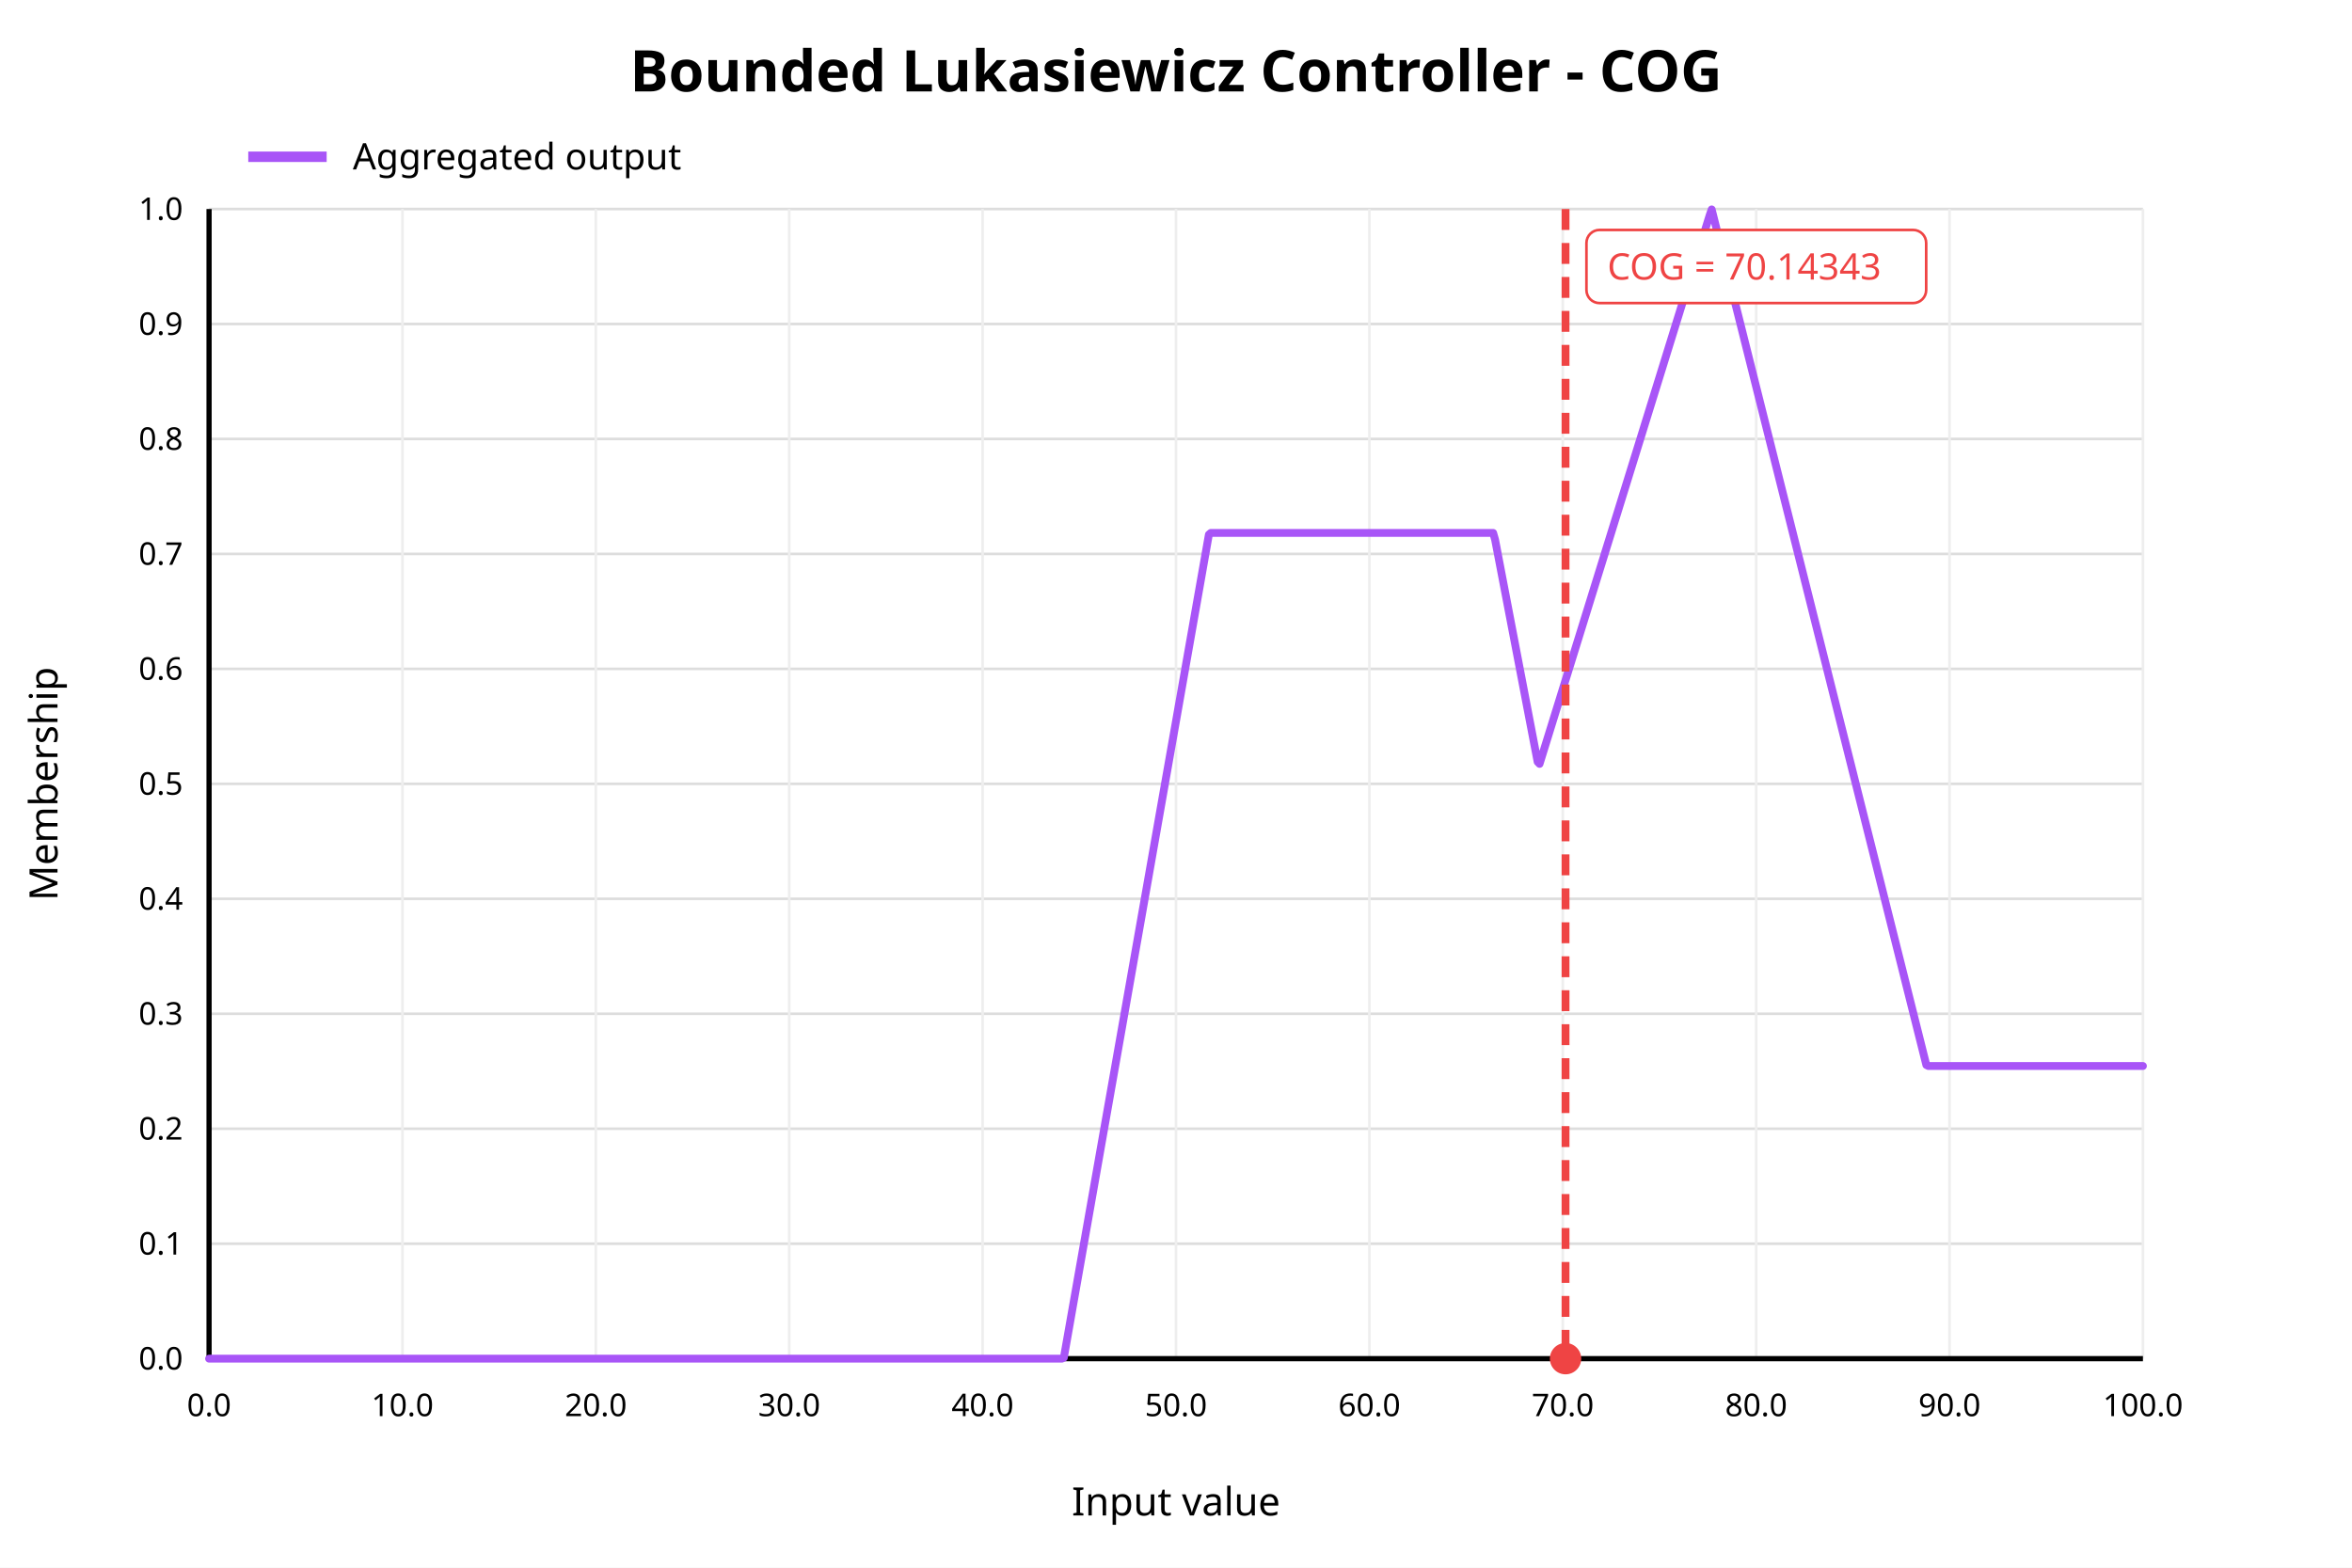
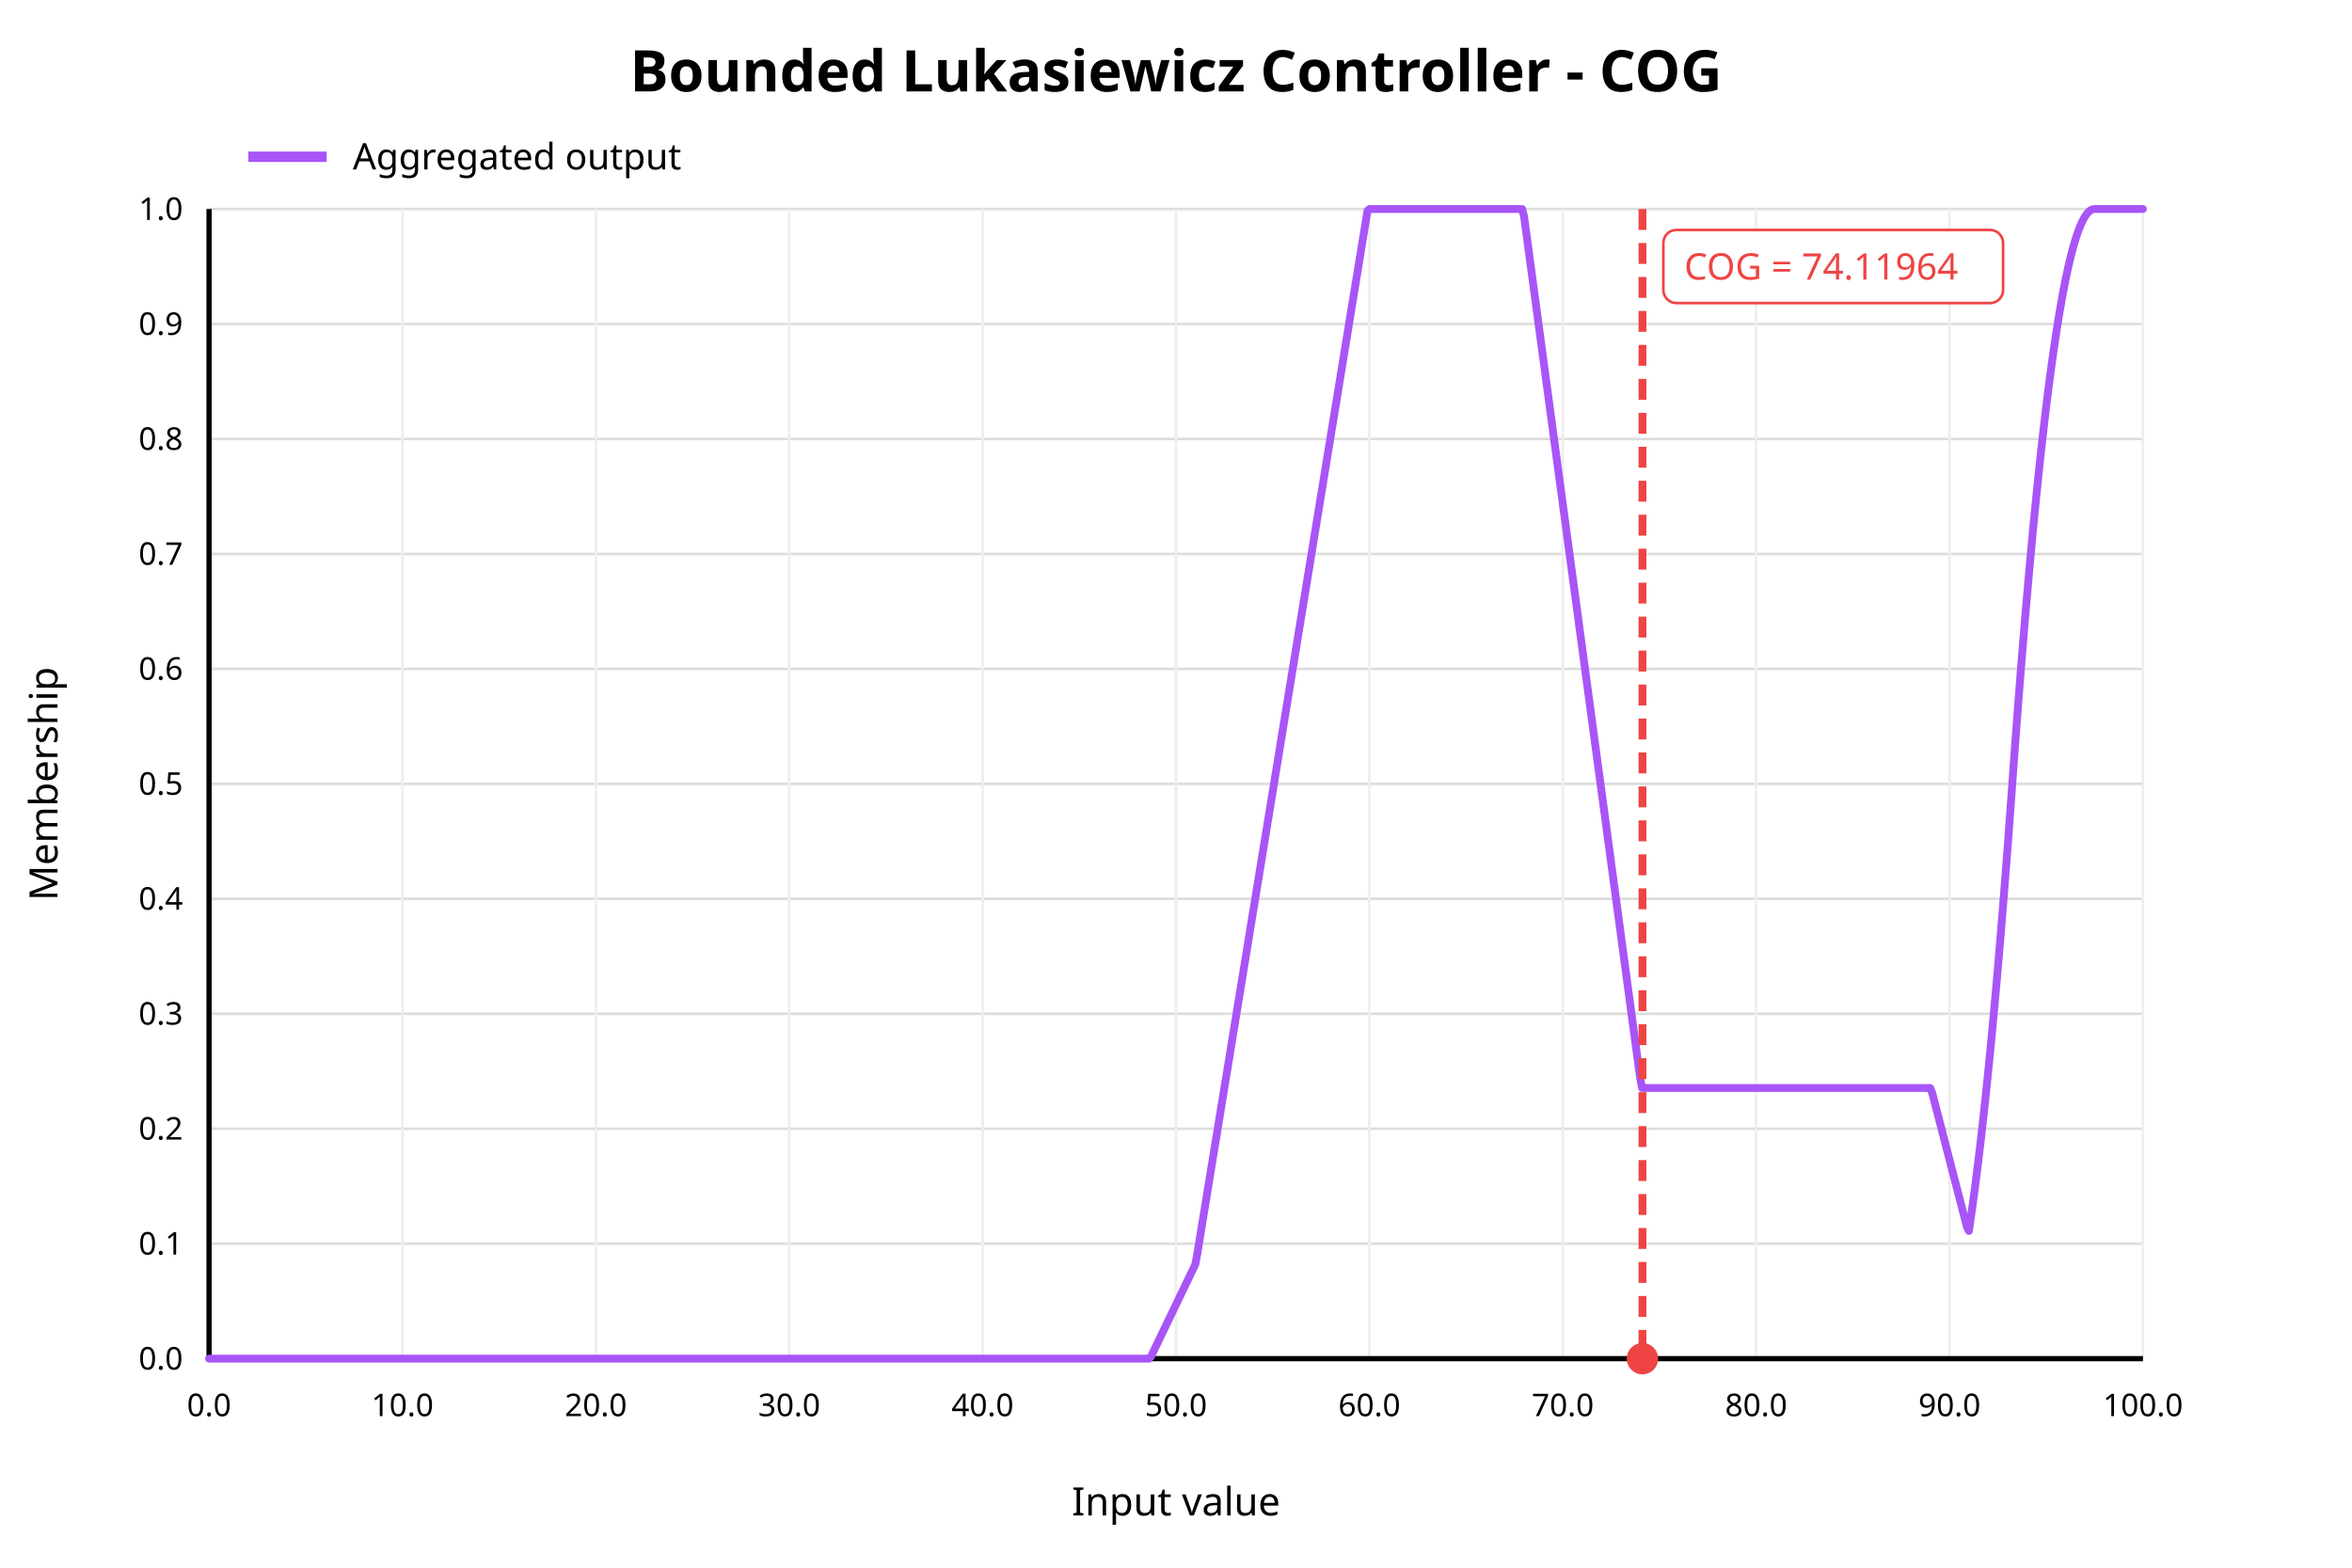
<svg xmlns="http://www.w3.org/2000/svg" width="900" height="600" viewBox="0 0 900 600">
  <rect x="0" y="0" width="900" height="600" fill="white" />
  <text x="450" y="35" text-anchor="middle" font-family="sans-serif" font-size="22" font-weight="bold" fill="black">Bounded Lukasiewicz Controller - COG</text>
  <line x1="80" y1="520.00" x2="820" y2="520.00" stroke="#dddddd" stroke-width="1" />
  <text x="70" y="520.00" text-anchor="end" dominant-baseline="middle" font-family="sans-serif" font-size="12" fill="black">0.0</text>
  <line x1="80" y1="476.00" x2="820" y2="476.00" stroke="#dddddd" stroke-width="1" />
  <text x="70" y="476.00" text-anchor="end" dominant-baseline="middle" font-family="sans-serif" font-size="12" fill="black">0.1</text>
  <line x1="80" y1="432.00" x2="820" y2="432.00" stroke="#dddddd" stroke-width="1" />
  <text x="70" y="432.00" text-anchor="end" dominant-baseline="middle" font-family="sans-serif" font-size="12" fill="black">0.2</text>
  <line x1="80" y1="388.00" x2="820" y2="388.00" stroke="#dddddd" stroke-width="1" />
  <text x="70" y="388.00" text-anchor="end" dominant-baseline="middle" font-family="sans-serif" font-size="12" fill="black">0.3</text>
  <line x1="80" y1="344.00" x2="820" y2="344.00" stroke="#dddddd" stroke-width="1" />
  <text x="70" y="344.00" text-anchor="end" dominant-baseline="middle" font-family="sans-serif" font-size="12" fill="black">0.4</text>
  <line x1="80" y1="300.00" x2="820" y2="300.00" stroke="#dddddd" stroke-width="1" />
  <text x="70" y="300.00" text-anchor="end" dominant-baseline="middle" font-family="sans-serif" font-size="12" fill="black">0.5</text>
  <line x1="80" y1="256.00" x2="820" y2="256.00" stroke="#dddddd" stroke-width="1" />
  <text x="70" y="256.00" text-anchor="end" dominant-baseline="middle" font-family="sans-serif" font-size="12" fill="black">0.6</text>
  <line x1="80" y1="212.00" x2="820" y2="212.00" stroke="#dddddd" stroke-width="1" />
  <text x="70" y="212.00" text-anchor="end" dominant-baseline="middle" font-family="sans-serif" font-size="12" fill="black">0.7</text>
  <line x1="80" y1="168.00" x2="820" y2="168.00" stroke="#dddddd" stroke-width="1" />
  <text x="70" y="168.00" text-anchor="end" dominant-baseline="middle" font-family="sans-serif" font-size="12" fill="black">0.8</text>
  <line x1="80" y1="124.00" x2="820" y2="124.00" stroke="#dddddd" stroke-width="1" />
  <text x="70" y="124.00" text-anchor="end" dominant-baseline="middle" font-family="sans-serif" font-size="12" fill="black">0.9</text>
  <line x1="80" y1="80.00" x2="820" y2="80.00" stroke="#dddddd" stroke-width="1" />
  <text x="70" y="80.00" text-anchor="end" dominant-baseline="middle" font-family="sans-serif" font-size="12" fill="black">1.0</text>
  <line x1="80.00" y1="80" x2="80.00" y2="520" stroke="#eeeeee" stroke-width="1" />
  <text x="80.00" y="542" text-anchor="middle" font-family="sans-serif" font-size="12" fill="black">0.0</text>
  <line x1="154.00" y1="80" x2="154.00" y2="520" stroke="#eeeeee" stroke-width="1" />
  <text x="154.00" y="542" text-anchor="middle" font-family="sans-serif" font-size="12" fill="black">10.0</text>
  <line x1="228.00" y1="80" x2="228.00" y2="520" stroke="#eeeeee" stroke-width="1" />
  <text x="228.00" y="542" text-anchor="middle" font-family="sans-serif" font-size="12" fill="black">20.0</text>
  <line x1="302.00" y1="80" x2="302.00" y2="520" stroke="#eeeeee" stroke-width="1" />
  <text x="302.00" y="542" text-anchor="middle" font-family="sans-serif" font-size="12" fill="black">30.0</text>
  <line x1="376.00" y1="80" x2="376.00" y2="520" stroke="#eeeeee" stroke-width="1" />
  <text x="376.00" y="542" text-anchor="middle" font-family="sans-serif" font-size="12" fill="black">40.0</text>
  <line x1="450.00" y1="80" x2="450.00" y2="520" stroke="#eeeeee" stroke-width="1" />
  <text x="450.00" y="542" text-anchor="middle" font-family="sans-serif" font-size="12" fill="black">50.0</text>
  <line x1="524.00" y1="80" x2="524.00" y2="520" stroke="#eeeeee" stroke-width="1" />
  <text x="524.00" y="542" text-anchor="middle" font-family="sans-serif" font-size="12" fill="black">60.0</text>
  <line x1="598.00" y1="80" x2="598.00" y2="520" stroke="#eeeeee" stroke-width="1" />
  <text x="598.00" y="542" text-anchor="middle" font-family="sans-serif" font-size="12" fill="black">70.0</text>
  <line x1="672.00" y1="80" x2="672.00" y2="520" stroke="#eeeeee" stroke-width="1" />
  <text x="672.00" y="542" text-anchor="middle" font-family="sans-serif" font-size="12" fill="black">80.0</text>
  <line x1="746.00" y1="80" x2="746.00" y2="520" stroke="#eeeeee" stroke-width="1" />
  <text x="746.00" y="542" text-anchor="middle" font-family="sans-serif" font-size="12" fill="black">90.0</text>
  <line x1="820.00" y1="80" x2="820.00" y2="520" stroke="#eeeeee" stroke-width="1" />
  <text x="820.00" y="542" text-anchor="middle" font-family="sans-serif" font-size="12" fill="black">100.0</text>
  <line x1="80" y1="520" x2="820" y2="520" stroke="black" stroke-width="2" />
  <line x1="80" y1="80" x2="80" y2="520" stroke="black" stroke-width="2" />
  <text x="450" y="580" text-anchor="middle" font-family="sans-serif" font-size="15" fill="black">Input value</text>
  <text x="22" y="300" text-anchor="middle" font-family="sans-serif" font-size="15" fill="black" transform="rotate(-90 22 300)">Membership</text>
-   <polyline fill="none" stroke="#a855f7" stroke-width="3" stroke-linejoin="round" stroke-linecap="round" points="80.00,520.00 80.74,520.00 81.48,520.00 82.22,520.00 82.96,520.00 83.70,520.00 84.44,520.00 85.18,520.00 85.92,520.00 86.66,520.00 87.40,520.00 88.14,520.00 88.88,520.00 89.62,520.00 90.36,520.00 91.10,520.00 91.84,520.00 92.58,520.00 93.32,520.00 94.06,520.00 94.80,520.00 95.54,520.00 96.28,520.00 97.02,520.00 97.76,520.00 98.50,520.00 99.24,520.00 99.98,520.00 100.72,520.00 101.46,520.00 102.20,520.00 102.94,520.00 103.68,520.00 104.42,520.00 105.16,520.00 105.90,520.00 106.64,520.00 107.38,520.00 108.12,520.00 108.86,520.00 109.60,520.00 110.34,520.00 111.08,520.00 111.82,520.00 112.56,520.00 113.30,520.00 114.04,520.00 114.78,520.00 115.52,520.00 116.26,520.00 117.00,520.00 117.74,520.00 118.48,520.00 119.22,520.00 119.96,520.00 120.70,520.00 121.44,520.00 122.18,520.00 122.92,520.00 123.66,520.00 124.40,520.00 125.14,520.00 125.88,520.00 126.62,520.00 127.36,520.00 128.10,520.00 128.84,520.00 129.58,520.00 130.32,520.00 131.06,520.00 131.80,520.00 132.54,520.00 133.28,520.00 134.02,520.00 134.76,520.00 135.50,520.00 136.24,520.00 136.98,520.00 137.72,520.00 138.46,520.00 139.20,520.00 139.94,520.00 140.68,520.00 141.42,520.00 142.16,520.00 142.90,520.00 143.64,520.00 144.38,520.00 145.12,520.00 145.86,520.00 146.60,520.00 147.34,520.00 148.08,520.00 148.82,520.00 149.56,520.00 150.30,520.00 151.04,520.00 151.78,520.00 152.52,520.00 153.26,520.00 154.00,520.00 154.74,520.00 155.48,520.00 156.22,520.00 156.96,520.00 157.70,520.00 158.44,520.00 159.18,520.00 159.92,520.00 160.66,520.00 161.40,520.00 162.14,520.00 162.88,520.00 163.62,520.00 164.36,520.00 165.10,520.00 165.84,520.00 166.58,520.00 167.32,520.00 168.06,520.00 168.80,520.00 169.54,520.00 170.28,520.00 171.02,520.00 171.76,520.00 172.50,520.00 173.24,520.00 173.98,520.00 174.72,520.00 175.46,520.00 176.20,520.00 176.94,520.00 177.68,520.00 178.42,520.00 179.16,520.00 179.90,520.00 180.64,520.00 181.38,520.00 182.12,520.00 182.86,520.00 183.60,520.00 184.34,520.00 185.08,520.00 185.82,520.00 186.56,520.00 187.30,520.00 188.04,520.00 188.78,520.00 189.52,520.00 190.26,520.00 191.00,520.00 191.74,520.00 192.48,520.00 193.22,520.00 193.96,520.00 194.70,520.00 195.44,520.00 196.18,520.00 196.92,520.00 197.66,520.00 198.40,520.00 199.14,520.00 199.88,520.00 200.62,520.00 201.36,520.00 202.10,520.00 202.84,520.00 203.58,520.00 204.32,520.00 205.06,520.00 205.80,520.00 206.54,520.00 207.28,520.00 208.02,520.00 208.76,520.00 209.50,520.00 210.24,520.00 210.98,520.00 211.72,520.00 212.46,520.00 213.20,520.00 213.94,520.00 214.68,520.00 215.42,520.00 216.16,520.00 216.90,520.00 217.64,520.00 218.38,520.00 219.12,520.00 219.86,520.00 220.60,520.00 221.34,520.00 222.08,520.00 222.82,520.00 223.56,520.00 224.30,520.00 225.04,520.00 225.78,520.00 226.52,520.00 227.26,520.00 228.00,520.00 228.74,520.00 229.48,520.00 230.22,520.00 230.96,520.00 231.70,520.00 232.44,520.00 233.18,520.00 233.92,520.00 234.66,520.00 235.40,520.00 236.14,520.00 236.88,520.00 237.62,520.00 238.36,520.00 239.10,520.00 239.84,520.00 240.58,520.00 241.32,520.00 242.06,520.00 242.80,520.00 243.54,520.00 244.28,520.00 245.02,520.00 245.76,520.00 246.50,520.00 247.24,520.00 247.98,520.00 248.72,520.00 249.46,520.00 250.20,520.00 250.94,520.00 251.68,520.00 252.42,520.00 253.16,520.00 253.90,520.00 254.64,520.00 255.38,520.00 256.12,520.00 256.86,520.00 257.60,520.00 258.34,520.00 259.08,520.00 259.82,520.00 260.56,520.00 261.30,520.00 262.04,520.00 262.78,520.00 263.52,520.00 264.26,520.00 265.00,520.00 265.74,520.00 266.48,520.00 267.22,520.00 267.96,520.00 268.70,520.00 269.44,520.00 270.18,520.00 270.92,520.00 271.66,520.00 272.40,520.00 273.14,520.00 273.88,520.00 274.62,520.00 275.36,520.00 276.10,520.00 276.84,520.00 277.58,520.00 278.32,520.00 279.06,520.00 279.80,520.00 280.54,520.00 281.28,520.00 282.02,520.00 282.76,520.00 283.50,520.00 284.24,520.00 284.98,520.00 285.72,520.00 286.46,520.00 287.20,520.00 287.94,520.00 288.68,520.00 289.42,520.00 290.16,520.00 290.90,520.00 291.64,520.00 292.38,520.00 293.12,520.00 293.86,520.00 294.60,520.00 295.34,520.00 296.08,520.00 296.82,520.00 297.56,520.00 298.30,520.00 299.04,520.00 299.78,520.00 300.52,520.00 301.26,520.00 302.00,520.00 302.74,520.00 303.48,520.00 304.22,520.00 304.96,520.00 305.70,520.00 306.44,520.00 307.18,520.00 307.92,520.00 308.66,520.00 309.40,520.00 310.14,520.00 310.88,520.00 311.62,520.00 312.36,520.00 313.10,520.00 313.84,520.00 314.58,520.00 315.32,520.00 316.06,520.00 316.80,520.00 317.54,520.00 318.28,520.00 319.02,520.00 319.76,520.00 320.50,520.00 321.24,520.00 321.98,520.00 322.72,520.00 323.46,520.00 324.20,520.00 324.94,520.00 325.68,520.00 326.42,520.00 327.16,520.00 327.90,520.00 328.64,520.00 329.38,520.00 330.12,520.00 330.86,520.00 331.60,520.00 332.34,520.00 333.08,520.00 333.82,520.00 334.56,520.00 335.30,520.00 336.04,520.00 336.78,520.00 337.52,520.00 338.26,520.00 339.00,520.00 339.74,520.00 340.48,520.00 341.22,520.00 341.96,520.00 342.70,520.00 343.44,520.00 344.18,520.00 344.92,520.00 345.66,520.00 346.40,520.00 347.14,520.00 347.88,520.00 348.62,520.00 349.36,520.00 350.10,520.00 350.84,520.00 351.58,520.00 352.32,520.00 353.06,520.00 353.80,520.00 354.54,520.00 355.28,520.00 356.02,520.00 356.76,520.00 357.50,520.00 358.24,520.00 358.98,520.00 359.72,520.00 360.46,520.00 361.20,520.00 361.94,520.00 362.68,520.00 363.42,520.00 364.16,520.00 364.90,520.00 365.64,520.00 366.38,520.00 367.12,520.00 367.86,520.00 368.60,520.00 369.34,520.00 370.08,520.00 370.82,520.00 371.56,520.00 372.30,520.00 373.04,520.00 373.78,520.00 374.52,520.00 375.26,520.00 376.00,520.00 376.74,520.00 377.48,520.00 378.22,520.00 378.96,520.00 379.70,520.00 380.44,520.00 381.18,520.00 381.92,520.00 382.66,520.00 383.40,520.00 384.14,520.00 384.88,520.00 385.62,520.00 386.36,520.00 387.10,520.00 387.84,520.00 388.58,520.00 389.32,520.00 390.06,520.00 390.80,520.00 391.54,520.00 392.28,520.00 393.02,520.00 393.76,520.00 394.50,520.00 395.24,520.00 395.98,520.00 396.72,520.00 397.46,520.00 398.20,520.00 398.94,520.00 399.68,520.00 400.42,520.00 401.16,520.00 401.90,520.00 402.64,520.00 403.38,520.00 404.12,520.00 404.86,520.00 405.60,520.00 406.34,520.00 407.08,519.64 407.82,515.43 408.56,511.23 409.30,507.03 410.04,502.83 410.78,498.63 411.52,494.43 412.26,490.23 413.00,486.03 413.74,481.83 414.48,477.63 415.22,473.43 415.96,469.23 416.70,465.03 417.44,460.83 418.18,456.63 418.92,452.42 419.66,448.22 420.40,444.02 421.14,439.82 421.88,435.62 422.62,431.42 423.36,427.22 424.10,423.02 424.84,418.82 425.58,414.62 426.32,410.42 427.06,406.22 427.80,402.02 428.54,397.82 429.28,393.62 430.02,389.41 430.76,385.21 431.50,381.01 432.24,376.81 432.98,372.61 433.72,368.41 434.46,364.21 435.20,360.01 435.94,355.81 436.68,351.61 437.42,347.41 438.16,343.21 438.90,339.01 439.64,334.81 440.38,330.61 441.12,326.40 441.86,322.20 442.60,318.00 443.34,313.80 444.08,309.60 444.82,305.40 445.56,301.20 446.30,297.00 447.04,292.80 447.78,288.60 448.52,284.40 449.26,280.20 450.00,276.00 450.74,271.80 451.48,267.60 452.22,263.40 452.96,259.19 453.70,254.99 454.44,250.79 455.18,246.59 455.92,242.39 456.66,238.19 457.40,233.99 458.14,229.79 458.88,225.59 459.62,221.39 460.36,217.19 461.10,212.99 461.84,208.79 462.58,204.59 463.32,203.96 464.06,203.96 464.80,203.96 465.54,203.96 466.28,203.96 467.02,203.96 467.76,203.96 468.50,203.96 469.24,203.96 469.98,203.96 470.72,203.96 471.46,203.96 472.20,203.96 472.94,203.96 473.68,203.96 474.42,203.96 475.16,203.96 475.90,203.96 476.64,203.96 477.38,203.96 478.12,203.96 478.86,203.96 479.60,203.96 480.34,203.96 481.08,203.96 481.82,203.96 482.56,203.96 483.30,203.96 484.04,203.96 484.78,203.96 485.52,203.96 486.26,203.96 487.00,203.96 487.74,203.96 488.48,203.96 489.22,203.96 489.96,203.96 490.70,203.96 491.44,203.96 492.18,203.96 492.92,203.96 493.66,203.96 494.40,203.96 495.14,203.96 495.88,203.96 496.62,203.96 497.36,203.96 498.10,203.96 498.84,203.96 499.58,203.96 500.32,203.96 501.06,203.96 501.80,203.96 502.54,203.96 503.28,203.96 504.02,203.96 504.76,203.96 505.50,203.96 506.24,203.96 506.98,203.96 507.72,203.96 508.46,203.96 509.20,203.96 509.94,203.96 510.68,203.96 511.42,203.96 512.16,203.96 512.90,203.96 513.64,203.96 514.38,203.96 515.12,203.96 515.86,203.96 516.60,203.96 517.34,203.96 518.08,203.96 518.82,203.96 519.56,203.96 520.30,203.96 521.04,203.96 521.78,203.96 522.52,203.96 523.26,203.96 524.00,203.96 524.74,203.96 525.48,203.96 526.22,203.96 526.96,203.96 527.70,203.96 528.44,203.96 529.18,203.96 529.92,203.96 530.66,203.96 531.40,203.96 532.14,203.96 532.88,203.96 533.62,203.96 534.36,203.96 535.10,203.96 535.84,203.96 536.58,203.96 537.32,203.96 538.06,203.96 538.80,203.96 539.54,203.96 540.28,203.96 541.02,203.96 541.76,203.96 542.50,203.96 543.24,203.96 543.98,203.96 544.72,203.96 545.46,203.96 546.20,203.96 546.94,203.96 547.68,203.96 548.42,203.96 549.16,203.96 549.90,203.96 550.64,203.96 551.38,203.96 552.12,203.96 552.86,203.96 553.60,203.96 554.34,203.96 555.08,203.96 555.82,203.96 556.56,203.96 557.30,203.96 558.04,203.96 558.78,203.96 559.52,203.96 560.26,203.96 561.00,203.96 561.74,203.96 562.48,203.96 563.22,203.96 563.96,203.96 564.70,203.96 565.44,203.96 566.18,203.96 566.92,203.96 567.66,203.96 568.40,203.96 569.14,203.96 569.88,203.96 570.62,203.96 571.36,203.96 572.10,206.55 572.84,210.41 573.58,214.28 574.32,218.14 575.06,222.01 575.80,225.88 576.54,229.74 577.28,233.61 578.02,237.47 578.76,241.34 579.50,245.20 580.24,249.07 580.98,252.93 581.72,256.80 582.46,260.66 583.20,264.53 583.94,268.40 584.68,272.26 585.42,276.13 586.16,279.99 586.90,283.86 587.64,287.72 588.38,291.59 589.12,292.36 589.86,289.98 590.60,287.59 591.34,285.20 592.08,282.81 592.82,280.43 593.56,278.04 594.30,275.65 595.04,273.26 595.78,270.88 596.52,268.49 597.26,266.10 598.00,263.71 598.74,261.33 599.48,258.94 600.22,256.55 600.96,254.17 601.70,251.78 602.44,249.39 603.18,247.00 603.92,244.62 604.66,242.23 605.40,239.84 606.14,237.45 606.88,235.07 607.62,232.68 608.36,230.29 609.10,227.90 609.84,225.52 610.58,223.13 611.32,220.74 612.06,218.35 612.80,215.97 613.54,213.58 614.28,211.19 615.02,208.80 615.76,206.42 616.50,204.03 617.24,201.64 617.98,199.25 618.72,196.87 619.46,194.48 620.20,192.09 620.94,189.70 621.68,187.32 622.42,184.93 623.16,182.54 623.90,180.15 624.64,177.77 625.38,175.38 626.12,172.99 626.86,170.60 627.60,168.22 628.34,165.83 629.08,163.44 629.82,161.05 630.56,158.67 631.30,156.28 632.04,153.89 632.78,151.50 633.52,149.12 634.26,146.73 635.00,144.34 635.74,141.95 636.48,139.57 637.22,137.18 637.96,134.79 638.70,132.40 639.44,130.02 640.18,127.63 640.92,125.24 641.66,122.85 642.40,120.47 643.14,118.08 643.88,115.69 644.62,113.30 645.36,110.92 646.10,108.53 646.84,106.14 647.58,103.75 648.32,101.37 649.06,98.98 649.80,96.59 650.54,94.20 651.28,91.82 652.02,89.43 652.76,87.04 653.50,84.65 654.24,82.27 654.98,80.15 655.72,83.10 656.46,86.05 657.20,89.00 657.94,91.95 658.68,94.90 659.42,97.85 660.16,100.80 660.90,103.75 661.64,106.70 662.38,109.65 663.12,112.60 663.86,115.55 664.60,118.50 665.34,121.45 666.08,124.40 666.82,127.35 667.56,130.30 668.30,133.25 669.04,136.20 669.78,139.15 670.52,142.10 671.26,145.05 672.00,148.00 672.74,150.95 673.48,153.90 674.22,156.85 674.96,159.80 675.70,162.75 676.44,165.70 677.18,168.65 677.92,171.60 678.66,174.55 679.40,177.50 680.14,180.45 680.88,183.41 681.62,186.36 682.36,189.31 683.10,192.26 683.84,195.21 684.58,198.16 685.32,201.11 686.06,204.06 686.80,207.01 687.54,209.96 688.28,212.91 689.02,215.86 689.76,218.81 690.50,221.76 691.24,224.71 691.98,227.66 692.72,230.61 693.46,233.56 694.20,236.51 694.94,239.46 695.68,242.41 696.42,245.36 697.16,248.31 697.90,251.26 698.64,254.21 699.38,257.16 700.12,260.11 700.86,263.06 701.60,266.01 702.34,268.96 703.08,271.91 703.82,274.86 704.56,277.81 705.30,280.76 706.04,283.71 706.78,286.66 707.52,289.61 708.26,292.56 709.00,295.51 709.74,298.46 710.48,301.41 711.22,304.36 711.96,307.31 712.70,310.26 713.44,313.21 714.18,316.16 714.92,319.11 715.66,322.06 716.40,325.01 717.14,327.96 717.88,330.91 718.62,333.86 719.36,336.81 720.10,339.76 720.84,342.71 721.58,345.67 722.32,348.62 723.06,351.57 723.80,354.52 724.54,357.47 725.28,360.42 726.02,363.37 726.76,366.32 727.50,369.27 728.24,372.22 728.98,375.17 729.72,378.12 730.46,381.07 731.20,384.02 731.94,386.97 732.68,389.92 733.42,392.87 734.16,395.82 734.90,398.77 735.64,401.72 736.38,404.67 737.12,407.62 737.86,407.99 738.60,407.99 739.34,407.99 740.08,407.99 740.82,407.99 741.56,407.99 742.30,407.99 743.04,407.99 743.78,407.99 744.52,407.99 745.26,407.99 746.00,407.99 746.74,407.99 747.48,407.99 748.22,407.99 748.96,407.99 749.70,407.99 750.44,407.99 751.18,407.99 751.92,407.99 752.66,407.99 753.40,407.99 754.14,407.99 754.88,407.99 755.62,407.99 756.36,407.99 757.10,407.99 757.84,407.99 758.58,407.99 759.32,407.99 760.06,407.99 760.80,407.99 761.54,407.99 762.28,407.99 763.02,407.99 763.76,407.99 764.50,407.99 765.24,407.99 765.98,407.99 766.72,407.99 767.46,407.99 768.20,407.99 768.94,407.99 769.68,407.99 770.42,407.99 771.16,407.99 771.90,407.99 772.64,407.99 773.38,407.99 774.12,407.99 774.86,407.99 775.60,407.99 776.34,407.99 777.08,407.99 777.82,407.99 778.56,407.99 779.30,407.99 780.04,407.99 780.78,407.99 781.52,407.99 782.26,407.99 783.00,407.99 783.74,407.99 784.48,407.99 785.22,407.99 785.96,407.99 786.70,407.99 787.44,407.99 788.18,407.99 788.92,407.99 789.66,407.99 790.40,407.99 791.14,407.99 791.88,407.99 792.62,407.99 793.36,407.99 794.10,407.99 794.84,407.99 795.58,407.99 796.32,407.99 797.06,407.99 797.80,407.99 798.54,407.99 799.28,407.99 800.02,407.99 800.76,407.99 801.50,407.99 802.24,407.99 802.98,407.99 803.72,407.99 804.46,407.99 805.20,407.99 805.94,407.99 806.68,407.99 807.42,407.99 808.16,407.99 808.90,407.99 809.64,407.99 810.38,407.99 811.12,407.99 811.86,407.99 812.60,407.99 813.34,407.99 814.08,407.99 814.82,407.99 815.56,407.99 816.30,407.99 817.04,407.99 817.78,407.99 818.52,407.99 819.26,407.99 820.00,407.99" />
-   <line x1="599.06" y1="80" x2="599.06" y2="520" stroke="#ef4444" stroke-width="3" stroke-dasharray="8 5" />
-   <circle cx="599.06" cy="520" r="6" fill="#ef4444" />
-   <rect x="607.06" y="88" width="130" height="28" rx="5" fill="white" stroke="#ef4444" />
-   <text x="615.06" y="107" font-family="sans-serif" font-size="14" fill="#ef4444">COG = 70.14343</text>
+   <polyline fill="none" stroke="#a855f7" stroke-width="3" stroke-linejoin="round" stroke-linecap="round" points="80.00,520.00 80.74,520.00 81.48,520.00 82.22,520.00 82.96,520.00 83.70,520.00 84.44,520.00 85.18,520.00 85.92,520.00 86.66,520.00 87.40,520.00 88.14,520.00 88.88,520.00 89.62,520.00 90.36,520.00 91.10,520.00 91.84,520.00 92.58,520.00 93.32,520.00 94.06,520.00 94.80,520.00 95.54,520.00 96.28,520.00 97.02,520.00 97.76,520.00 98.50,520.00 99.24,520.00 99.98,520.00 100.72,520.00 101.46,520.00 102.20,520.00 102.94,520.00 103.68,520.00 104.42,520.00 105.16,520.00 105.90,520.00 106.64,520.00 107.38,520.00 108.12,520.00 108.86,520.00 109.60,520.00 110.34,520.00 111.08,520.00 111.82,520.00 112.56,520.00 113.30,520.00 114.04,520.00 114.78,520.00 115.52,520.00 116.26,520.00 117.00,520.00 117.74,520.00 118.48,520.00 119.22,520.00 119.96,520.00 120.70,520.00 121.44,520.00 122.18,520.00 122.92,520.00 123.66,520.00 124.40,520.00 125.14,520.00 125.88,520.00 126.62,520.00 127.36,520.00 128.10,520.00 128.84,520.00 129.58,520.00 130.32,520.00 131.06,520.00 131.80,520.00 132.54,520.00 133.28,520.00 134.02,520.00 134.76,520.00 135.50,520.00 136.24,520.00 136.98,520.00 137.72,520.00 138.46,520.00 139.20,520.00 139.94,520.00 140.68,520.00 141.42,520.00 142.16,520.00 142.90,520.00 143.64,520.00 144.38,520.00 145.12,520.00 145.86,520.00 146.60,520.00 147.34,520.00 148.08,520.00 148.82,520.00 149.56,520.00 150.30,520.00 151.04,520.00 151.78,520.00 152.52,520.00 153.26,520.00 154.00,520.00 154.74,520.00 155.48,520.00 156.22,520.00 156.96,520.00 157.70,520.00 158.44,520.00 159.18,520.00 159.92,520.00 160.66,520.00 161.40,520.00 162.14,520.00 162.88,520.00 163.62,520.00 164.36,520.00 165.10,520.00 165.84,520.00 166.58,520.00 167.32,520.00 168.06,520.00 168.80,520.00 169.54,520.00 170.28,520.00 171.02,520.00 171.76,520.00 172.50,520.00 173.24,520.00 173.98,520.00 174.72,520.00 175.46,520.00 176.20,520.00 176.94,520.00 177.68,520.00 178.42,520.00 179.16,520.00 179.90,520.00 180.64,520.00 181.38,520.00 182.12,520.00 182.86,520.00 183.60,520.00 184.34,520.00 185.08,520.00 185.82,520.00 186.56,520.00 187.30,520.00 188.04,520.00 188.78,520.00 189.52,520.00 190.26,520.00 191.00,520.00 191.74,520.00 192.48,520.00 193.22,520.00 193.96,520.00 194.70,520.00 195.44,520.00 196.18,520.00 196.92,520.00 197.66,520.00 198.40,520.00 199.14,520.00 199.88,520.00 200.62,520.00 201.36,520.00 202.10,520.00 202.84,520.00 203.58,520.00 204.32,520.00 205.06,520.00 205.80,520.00 206.54,520.00 207.28,520.00 208.02,520.00 208.76,520.00 209.50,520.00 210.24,520.00 210.98,520.00 211.72,520.00 212.46,520.00 213.20,520.00 213.94,520.00 214.68,520.00 215.42,520.00 216.16,520.00 216.90,520.00 217.64,520.00 218.38,520.00 219.12,520.00 219.86,520.00 220.60,520.00 221.34,520.00 222.08,520.00 222.82,520.00 223.56,520.00 224.30,520.00 225.04,520.00 225.78,520.00 226.52,520.00 227.26,520.00 228.00,520.00 228.74,520.00 229.48,520.00 230.22,520.00 230.96,520.00 231.70,520.00 232.44,520.00 233.18,520.00 233.92,520.00 234.66,520.00 235.40,520.00 236.14,520.00 236.88,520.00 237.62,520.00 238.36,520.00 239.10,520.00 239.84,520.00 240.58,520.00 241.32,520.00 242.06,520.00 242.80,520.00 243.54,520.00 244.28,520.00 245.02,520.00 245.76,520.00 246.50,520.00 247.24,520.00 247.98,520.00 248.72,520.00 249.46,520.00 250.20,520.00 250.94,520.00 251.68,520.00 252.42,520.00 253.16,520.00 253.90,520.00 254.64,520.00 255.38,520.00 256.12,520.00 256.86,520.00 257.60,520.00 258.34,520.00 259.08,520.00 259.82,520.00 260.56,520.00 261.30,520.00 262.04,520.00 262.78,520.00 263.52,520.00 264.26,520.00 265.00,520.00 265.74,520.00 266.48,520.00 267.22,520.00 267.96,520.00 268.70,520.00 269.44,520.00 270.18,520.00 270.92,520.00 271.66,520.00 272.40,520.00 273.14,520.00 273.88,520.00 274.62,520.00 275.36,520.00 276.10,520.00 276.84,520.00 277.58,520.00 278.32,520.00 279.06,520.00 279.80,520.00 280.54,520.00 281.28,520.00 282.02,520.00 282.76,520.00 283.50,520.00 284.24,520.00 284.98,520.00 285.72,520.00 286.46,520.00 287.20,520.00 287.94,520.00 288.68,520.00 289.42,520.00 290.16,520.00 290.90,520.00 291.64,520.00 292.38,520.00 293.12,520.00 293.86,520.00 294.60,520.00 295.34,520.00 296.08,520.00 296.82,520.00 297.56,520.00 298.30,520.00 299.04,520.00 299.78,520.00 300.52,520.00 301.26,520.00 302.00,520.00 302.74,520.00 303.48,520.00 304.22,520.00 304.96,520.00 305.70,520.00 306.44,520.00 307.18,520.00 307.92,520.00 308.66,520.00 309.40,520.00 310.14,520.00 310.88,520.00 311.62,520.00 312.36,520.00 313.10,520.00 313.84,520.00 314.58,520.00 315.32,520.00 316.06,520.00 316.80,520.00 317.54,520.00 318.28,520.00 319.02,520.00 319.76,520.00 320.50,520.00 321.24,520.00 321.98,520.00 322.72,520.00 323.46,520.00 324.20,520.00 324.94,520.00 325.68,520.00 326.42,520.00 327.16,520.00 327.90,520.00 328.64,520.00 329.38,520.00 330.12,520.00 330.86,520.00 331.60,520.00 332.34,520.00 333.08,520.00 333.82,520.00 334.56,520.00 335.30,520.00 336.04,520.00 336.78,520.00 337.52,520.00 338.26,520.00 339.00,520.00 339.74,520.00 340.48,520.00 341.22,520.00 341.96,520.00 342.70,520.00 343.44,520.00 344.18,520.00 344.92,520.00 345.66,520.00 346.40,520.00 347.14,520.00 347.88,520.00 348.62,520.00 349.36,520.00 350.10,520.00 350.84,520.00 351.58,520.00 352.32,520.00 353.06,520.00 353.80,520.00 354.54,520.00 355.28,520.00 356.02,520.00 356.76,520.00 357.50,520.00 358.24,520.00 358.98,520.00 359.72,520.00 360.46,520.00 361.20,520.00 361.94,520.00 362.68,520.00 363.42,520.00 364.16,520.00 364.90,520.00 365.64,520.00 366.38,520.00 367.12,520.00 367.86,520.00 368.60,520.00 369.34,520.00 370.08,520.00 370.82,520.00 371.56,520.00 372.30,520.00 373.04,520.00 373.78,520.00 374.52,520.00 375.26,520.00 376.00,520.00 376.74,520.00 377.48,520.00 378.22,520.00 378.96,520.00 379.70,520.00 380.44,520.00 381.18,520.00 381.92,520.00 382.66,520.00 383.40,520.00 384.14,520.00 384.88,520.00 385.62,520.00 386.36,520.00 387.10,520.00 387.84,520.00 388.58,520.00 389.32,520.00 390.06,520.00 390.80,520.00 391.54,520.00 392.28,520.00 393.02,520.00 393.76,520.00 394.50,520.00 395.24,520.00 395.98,520.00 396.72,520.00 397.46,520.00 398.20,520.00 398.94,520.00 399.68,520.00 400.42,520.00 401.16,520.00 401.90,520.00 402.64,520.00 403.38,520.00 404.12,520.00 404.86,520.00 405.60,520.00 406.34,520.00 407.08,520.00 407.82,520.00 408.56,520.00 409.30,520.00 410.04,520.00 410.78,520.00 411.52,520.00 412.26,520.00 413.00,520.00 413.74,520.00 414.48,520.00 415.22,520.00 415.96,520.00 416.70,520.00 417.44,520.00 418.18,520.00 418.92,520.00 419.66,520.00 420.40,520.00 421.14,520.00 421.88,520.00 422.62,520.00 423.36,520.00 424.10,520.00 424.84,520.00 425.58,520.00 426.32,520.00 427.06,520.00 427.80,520.00 428.54,520.00 429.28,520.00 430.02,520.00 430.76,520.00 431.50,520.00 432.24,520.00 432.98,520.00 433.72,520.00 434.46,520.00 435.20,520.00 435.94,520.00 436.68,520.00 437.42,520.00 438.16,520.00 438.90,520.00 439.64,520.00 440.38,519.31 441.12,517.77 441.86,516.23 442.60,514.69 443.34,513.15 444.08,511.61 444.82,510.07 445.56,508.53 446.30,507.00 447.04,505.46 447.78,503.92 448.52,502.38 449.26,500.84 450.00,499.30 450.74,497.76 451.48,496.22 452.22,494.68 452.96,493.15 453.70,491.61 454.44,490.07 455.18,488.53 455.92,486.99 456.66,485.45 457.40,483.91 458.14,479.89 458.88,475.36 459.62,470.82 460.36,466.29 461.10,461.75 461.84,457.21 462.58,452.68 463.32,448.14 464.06,443.61 464.80,439.07 465.54,434.54 466.28,430.00 467.02,425.46 467.76,420.93 468.50,416.39 469.24,411.86 469.98,407.32 470.72,402.78 471.46,398.25 472.20,393.71 472.94,389.18 473.68,384.64 474.42,380.11 475.16,375.57 475.90,371.03 476.64,366.50 477.38,361.96 478.12,357.43 478.86,352.89 479.60,348.35 480.34,343.82 481.08,339.28 481.82,334.75 482.56,330.21 483.30,325.68 484.04,321.14 484.78,316.60 485.52,312.07 486.26,307.53 487.00,303.00 487.74,298.46 488.48,293.93 489.22,289.39 489.96,284.85 490.70,280.32 491.44,275.78 492.18,271.25 492.92,266.71 493.66,262.17 494.40,257.64 495.14,253.10 495.88,248.57 496.62,244.03 497.36,239.50 498.10,234.96 498.84,230.42 499.58,225.89 500.32,221.35 501.06,216.82 501.80,212.28 502.54,207.74 503.28,203.21 504.02,198.67 504.76,194.14 505.50,189.60 506.24,185.07 506.98,180.53 507.72,175.99 508.46,171.46 509.20,166.92 509.94,162.39 510.68,157.85 511.42,153.32 512.16,148.78 512.90,144.24 513.64,139.71 514.38,135.17 515.12,130.64 515.86,126.10 516.60,121.56 517.34,117.03 518.08,112.49 518.82,107.96 519.56,103.42 520.30,98.89 521.04,94.35 521.78,89.81 522.52,85.28 523.26,80.74 524.00,80.00 524.74,80.00 525.48,80.00 526.22,80.00 526.96,80.00 527.70,80.00 528.44,80.00 529.18,80.00 529.92,80.00 530.66,80.00 531.40,80.00 532.14,80.00 532.88,80.00 533.62,80.00 534.36,80.00 535.10,80.00 535.84,80.00 536.58,80.00 537.32,80.00 538.06,80.00 538.80,80.00 539.54,80.00 540.28,80.00 541.02,80.00 541.76,80.00 542.50,80.00 543.24,80.00 543.98,80.00 544.72,80.00 545.46,80.00 546.20,80.00 546.94,80.00 547.68,80.00 548.42,80.00 549.16,80.00 549.90,80.00 550.64,80.00 551.38,80.00 552.12,80.00 552.86,80.00 553.60,80.00 554.34,80.00 555.08,80.00 555.82,80.00 556.56,80.00 557.30,80.00 558.04,80.00 558.78,80.00 559.52,80.00 560.26,80.00 561.00,80.00 561.74,80.00 562.48,80.00 563.22,80.00 563.96,80.00 564.70,80.00 565.44,80.00 566.18,80.00 566.92,80.00 567.66,80.00 568.40,80.00 569.14,80.00 569.88,80.00 570.62,80.00 571.36,80.00 572.10,80.00 572.84,80.00 573.58,80.00 574.32,80.00 575.06,80.00 575.80,80.00 576.54,80.00 577.28,80.00 578.02,80.00 578.76,80.00 579.50,80.00 580.24,80.00 580.98,80.00 581.72,80.00 582.46,80.00 583.20,82.92 583.94,88.42 584.68,93.91 585.42,99.41 586.16,104.90 586.90,110.39 587.64,115.89 588.38,121.38 589.12,126.88 589.86,132.37 590.60,137.86 591.34,143.36 592.08,148.85 592.82,154.34 593.56,159.84 594.30,165.33 595.04,170.83 595.78,176.32 596.52,181.81 597.26,187.31 598.00,192.80 598.74,198.29 599.48,203.79 600.22,209.28 600.96,214.78 601.70,220.27 602.44,225.76 603.18,231.26 603.92,236.75 604.66,242.24 605.40,247.74 606.14,253.23 606.88,258.73 607.62,264.22 608.36,269.71 609.10,275.21 609.84,280.70 610.58,286.20 611.32,291.69 612.06,297.18 612.80,302.68 613.54,308.17 614.28,313.66 615.02,319.16 615.76,324.65 616.50,330.15 617.24,335.64 617.98,341.13 618.72,346.63 619.46,352.12 620.20,357.61 620.94,363.11 621.68,368.60 622.42,374.10 623.16,379.59 623.90,385.08 624.64,390.58 625.38,396.07 626.12,401.56 626.86,407.06 627.60,412.55 628.34,416.41 629.08,416.41 629.82,416.41 630.56,416.41 631.30,416.41 632.04,416.41 632.78,416.41 633.52,416.41 634.26,416.41 635.00,416.41 635.74,416.41 636.48,416.41 637.22,416.41 637.96,416.41 638.70,416.41 639.44,416.41 640.18,416.41 640.92,416.41 641.66,416.41 642.40,416.41 643.14,416.41 643.88,416.41 644.62,416.41 645.36,416.41 646.10,416.41 646.84,416.41 647.58,416.41 648.32,416.41 649.06,416.41 649.80,416.41 650.54,416.41 651.28,416.41 652.02,416.41 652.76,416.41 653.50,416.41 654.24,416.41 654.98,416.41 655.72,416.41 656.46,416.41 657.20,416.41 657.94,416.41 658.68,416.41 659.42,416.41 660.16,416.41 660.90,416.41 661.64,416.41 662.38,416.41 663.12,416.41 663.86,416.41 664.60,416.41 665.34,416.41 666.08,416.41 666.82,416.41 667.56,416.41 668.30,416.41 669.04,416.41 669.78,416.41 670.52,416.41 671.26,416.41 672.00,416.41 672.74,416.41 673.48,416.41 674.22,416.41 674.96,416.41 675.70,416.41 676.44,416.41 677.18,416.41 677.92,416.41 678.66,416.41 679.40,416.41 680.14,416.41 680.88,416.41 681.62,416.41 682.36,416.41 683.10,416.41 683.84,416.41 684.58,416.41 685.32,416.41 686.06,416.41 686.80,416.41 687.54,416.41 688.28,416.41 689.02,416.41 689.76,416.41 690.50,416.41 691.24,416.41 691.98,416.41 692.72,416.41 693.46,416.41 694.20,416.41 694.94,416.41 695.68,416.41 696.42,416.41 697.16,416.41 697.90,416.41 698.64,416.41 699.38,416.41 700.12,416.41 700.86,416.41 701.60,416.41 702.34,416.41 703.08,416.41 703.82,416.41 704.56,416.41 705.30,416.41 706.04,416.41 706.78,416.41 707.52,416.41 708.26,416.41 709.00,416.41 709.74,416.41 710.48,416.41 711.22,416.41 711.96,416.41 712.70,416.41 713.44,416.41 714.18,416.41 714.92,416.41 715.66,416.41 716.40,416.41 717.14,416.41 717.88,416.41 718.62,416.41 719.36,416.41 720.10,416.41 720.84,416.41 721.58,416.41 722.32,416.41 723.06,416.41 723.80,416.41 724.54,416.41 725.28,416.41 726.02,416.41 726.76,416.41 727.50,416.41 728.24,416.41 728.98,416.41 729.72,416.41 730.46,416.41 731.20,416.41 731.94,416.41 732.68,416.41 733.42,416.41 734.16,416.41 734.90,416.41 735.64,416.41 736.38,416.41 737.12,416.41 737.86,416.41 738.60,416.41 739.34,418.24 740.08,421.10 740.82,423.95 741.56,426.80 742.30,429.66 743.04,432.51 743.78,435.37 744.52,438.22 745.26,441.07 746.00,443.93 746.74,446.78 747.48,449.64 748.22,452.49 748.96,455.34 749.70,458.20 750.44,461.05 751.18,463.91 751.92,466.76 752.66,469.61 753.40,471.12 754.14,466.11 754.88,460.86 755.62,455.36 756.36,449.61 757.10,443.63 757.84,437.40 758.58,430.92 759.32,424.20 760.06,417.23 760.80,410.03 761.54,402.57 762.28,394.87 763.02,386.93 763.76,378.75 764.50,370.32 765.24,361.64 765.98,352.72 766.72,343.56 767.46,334.15 768.20,324.50 768.94,314.60 769.68,304.46 770.42,294.15 771.16,284.04 771.90,274.18 772.64,264.56 773.38,255.18 774.12,246.05 774.86,237.17 775.60,228.53 776.34,220.13 777.08,211.97 777.82,204.07 778.56,196.40 779.30,188.98 780.04,181.81 780.78,174.87 781.52,168.19 782.26,161.74 783.00,155.55 783.74,149.59 784.48,143.88 785.22,138.42 785.96,133.20 786.70,128.22 787.44,123.49 788.18,119.00 788.92,114.76 789.66,110.76 790.40,107.00 791.14,103.49 791.88,100.22 792.62,97.20 793.36,94.43 794.10,91.89 794.84,89.60 795.58,87.56 796.32,85.76 797.06,84.20 797.80,82.89 798.54,81.83 799.28,81.00 800.02,80.43 800.76,80.09 801.50,80.00 802.24,80.00 802.98,80.00 803.72,80.00 804.46,80.00 805.20,80.00 805.94,80.00 806.68,80.00 807.42,80.00 808.16,80.00 808.90,80.00 809.64,80.00 810.38,80.00 811.12,80.00 811.86,80.00 812.60,80.00 813.34,80.00 814.08,80.00 814.82,80.00 815.56,80.00 816.30,80.00 817.04,80.00 817.78,80.00 818.52,80.00 819.26,80.00 820.00,80.00" />
+   <line x1="628.49" y1="80" x2="628.49" y2="520" stroke="#ef4444" stroke-width="3" stroke-dasharray="8 5" />
+   <circle cx="628.49" cy="520" r="6" fill="#ef4444" />
+   <rect x="636.49" y="88" width="130" height="28" rx="5" fill="white" stroke="#ef4444" />
+   <text x="644.49" y="107" font-family="sans-serif" font-size="14" fill="#ef4444">COG = 74.11964</text>
  <line x1="95" y1="60" x2="125" y2="60" stroke="#a855f7" stroke-width="4" />
  <text x="135" y="60" dominant-baseline="middle" font-family="sans-serif" font-size="14" fill="black">Aggregated output</text>
</svg>
